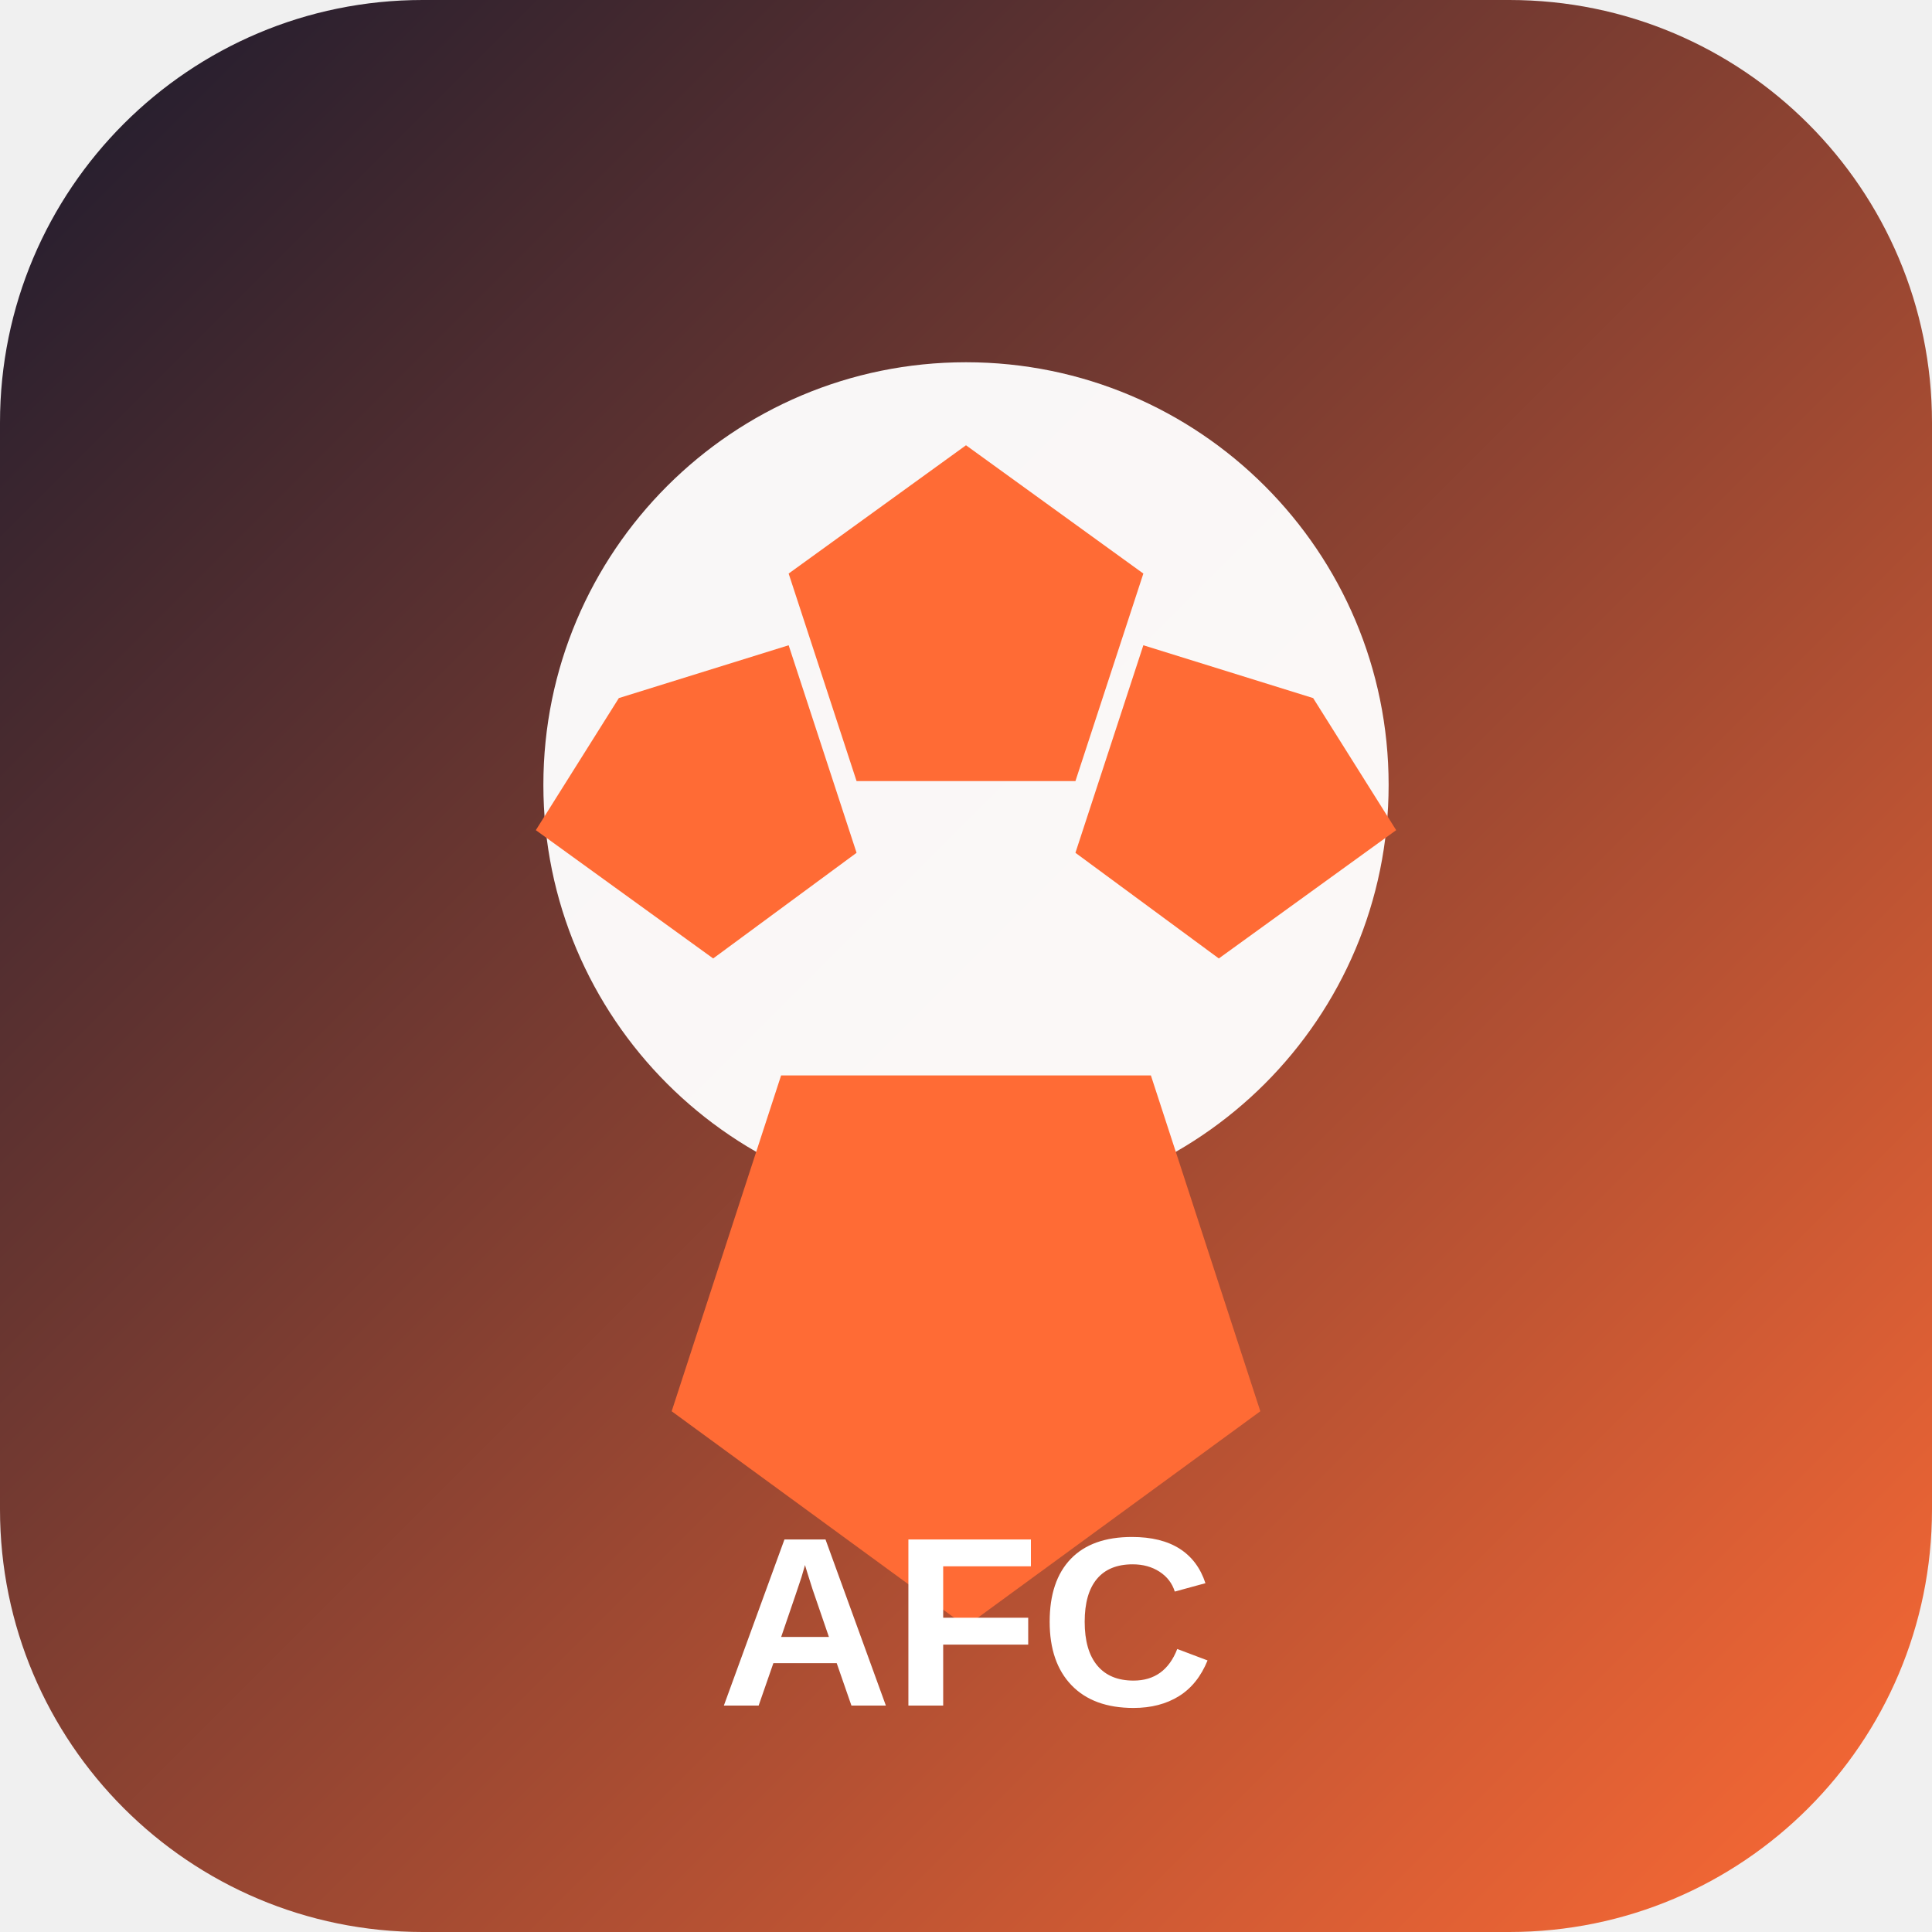
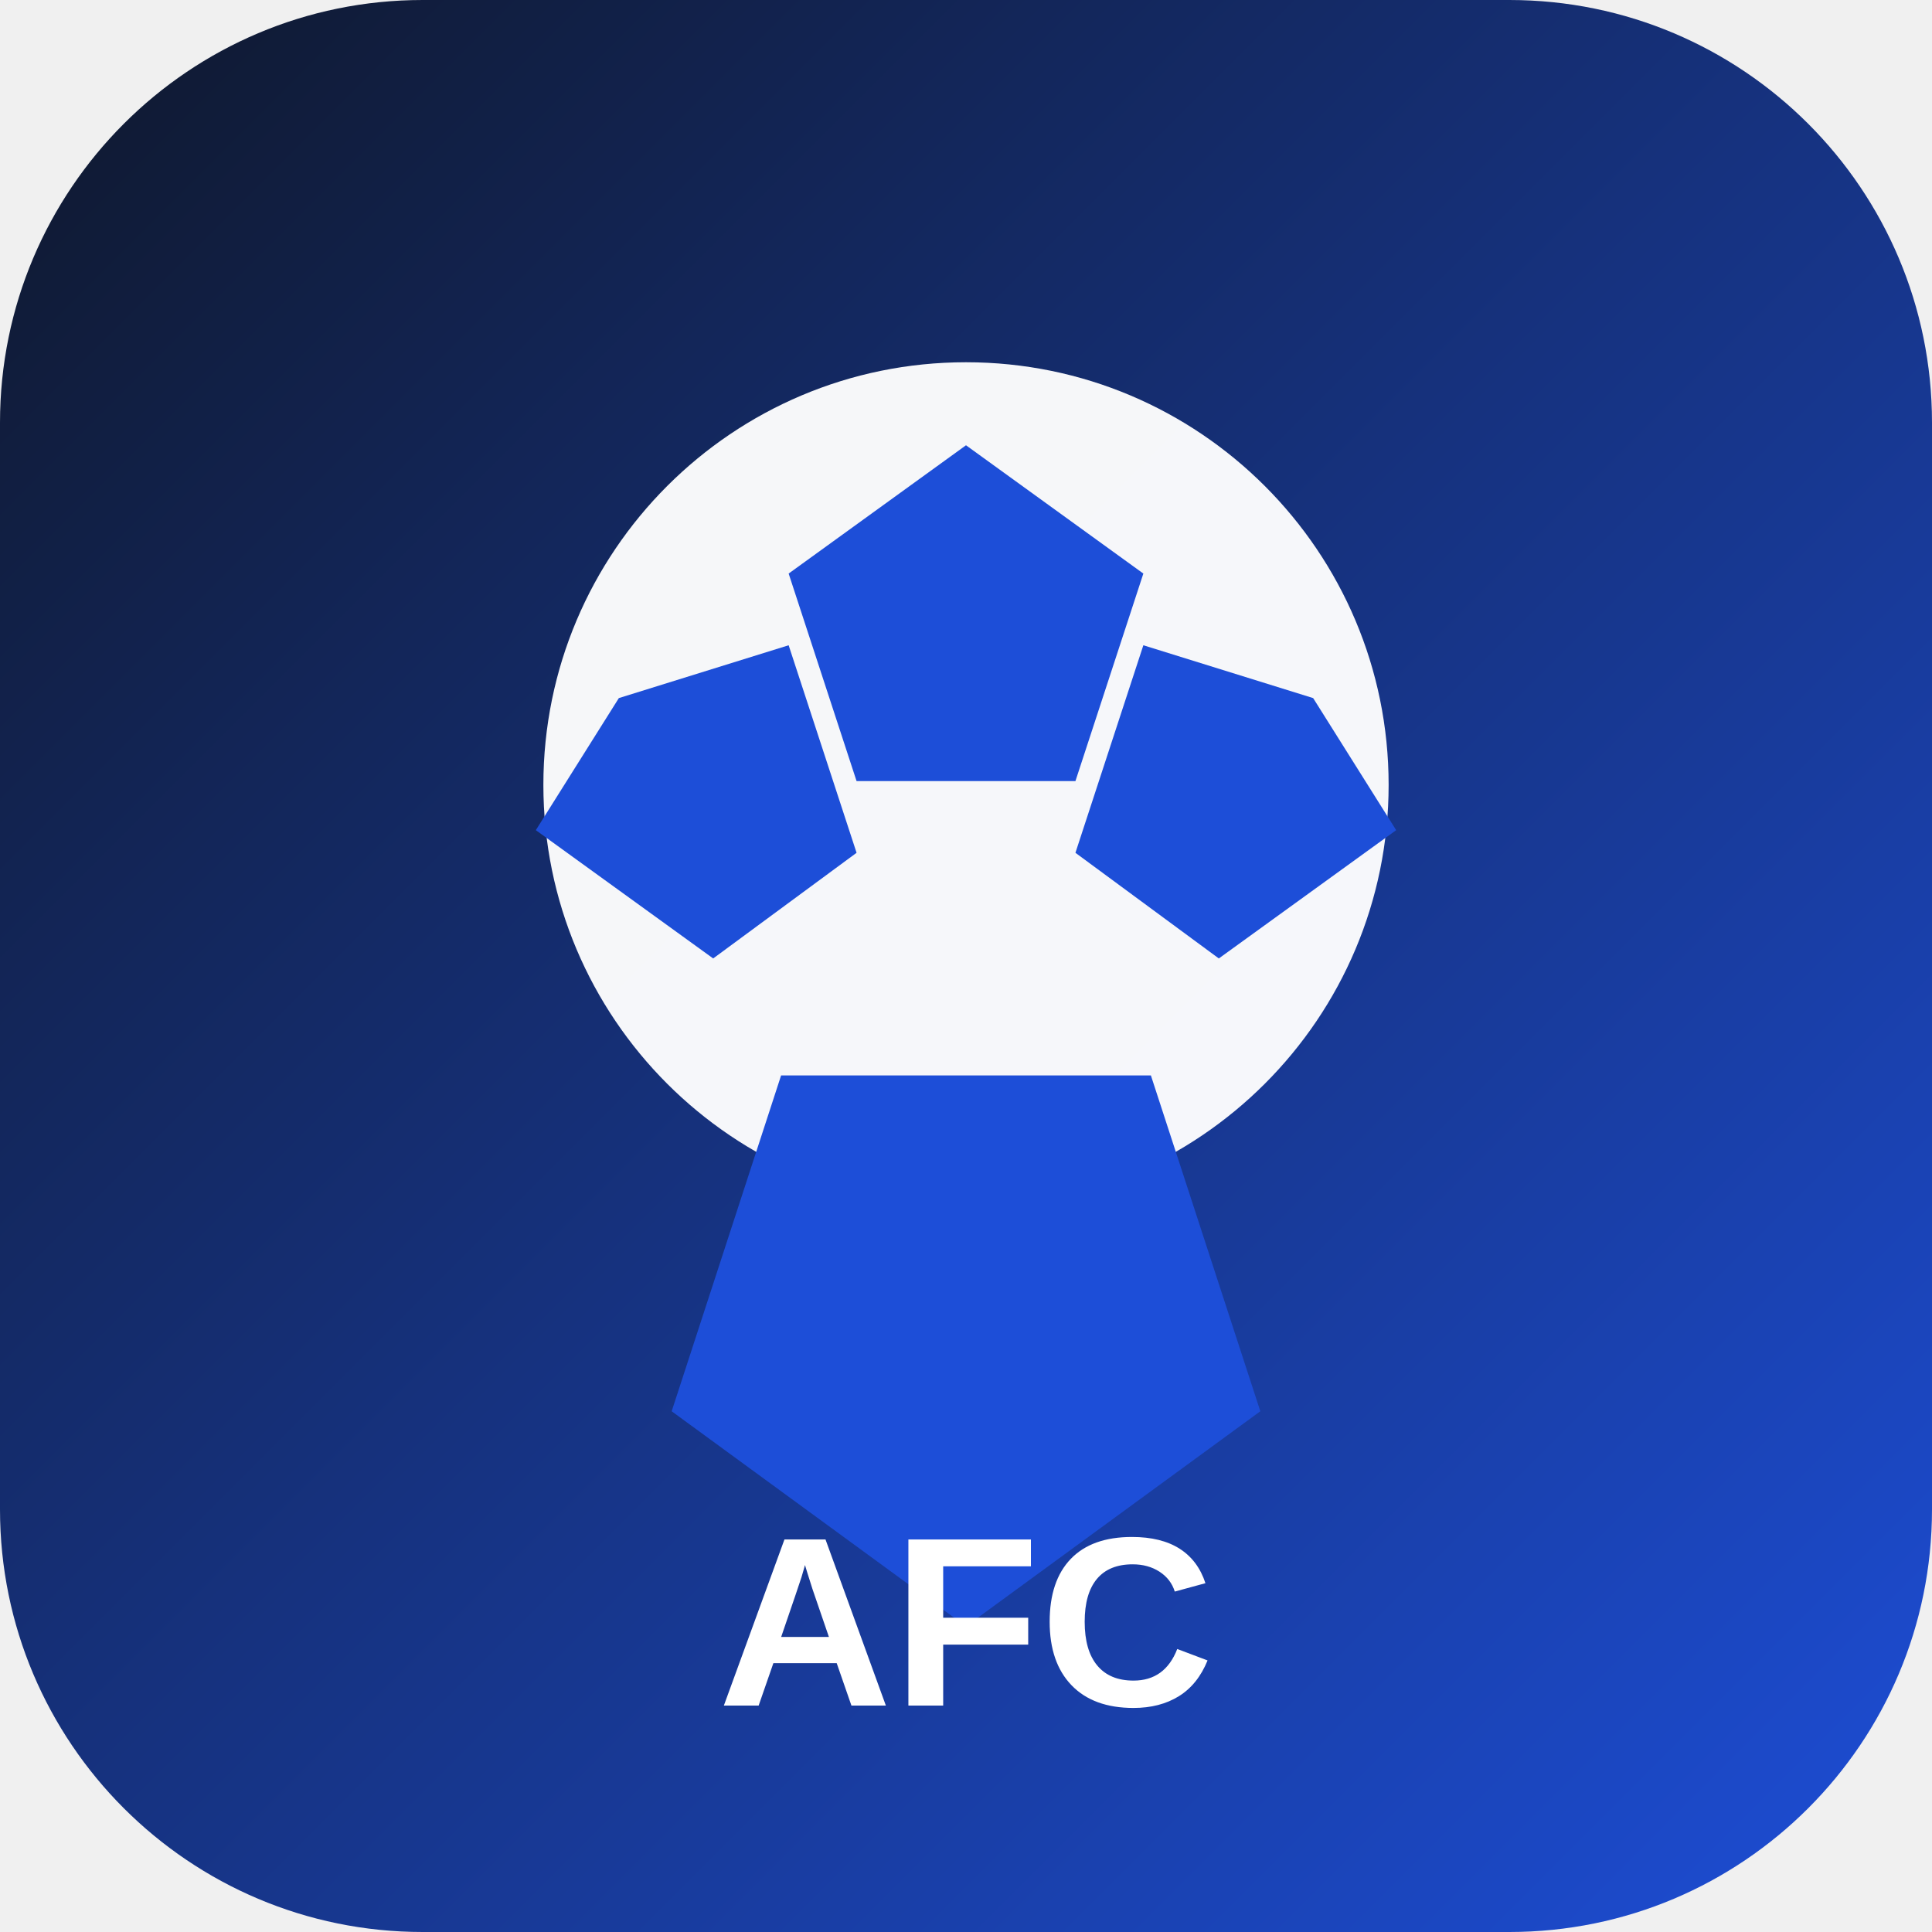
<svg xmlns="http://www.w3.org/2000/svg" viewBox="0 0 512 512">
  <defs>
    <linearGradient id="bg" x1="0" x2="1" y1="0" y2="1">
-       <stop offset="0%" stop-color="#1A1A2E" />
-       <stop offset="100%" stop-color="#FF6B35" />
+       <stop offset="0%" stop-color="#0F172A" />
+       <stop offset="100%" stop-color="#1D4ED8" />
    </linearGradient>
  </defs>
  <rect width="512" height="512" rx="112" fill="url(#bg)" />
  <circle cx="256" cy="208" r="112" fill="#FFFFFF" opacity="0.96" />
-   <path d="M256 118l47 34-18 55h-58l-18-55 47-34zm-92 67l45-14 18 55-38 28-47-34 22-35zm184 0l22 35-47 34-38-28 18-55 45 14zm-141 100h98l29 89-78 57-78-57 29-89z" fill="#FF6B35" />
+   <path d="M256 118l47 34-18 55h-58l-18-55 47-34zm-92 67l45-14 18 55-38 28-47-34 22-35zm184 0l22 35-47 34-38-28 18-55 45 14zm-141 100h98l29 89-78 57-78-57 29-89z" fill="#1D4ED8" />
  <text x="256" y="452" text-anchor="middle" font-size="64" font-family="Arial, sans-serif" font-weight="700" fill="#FFFFFF">AFC</text>
</svg>
